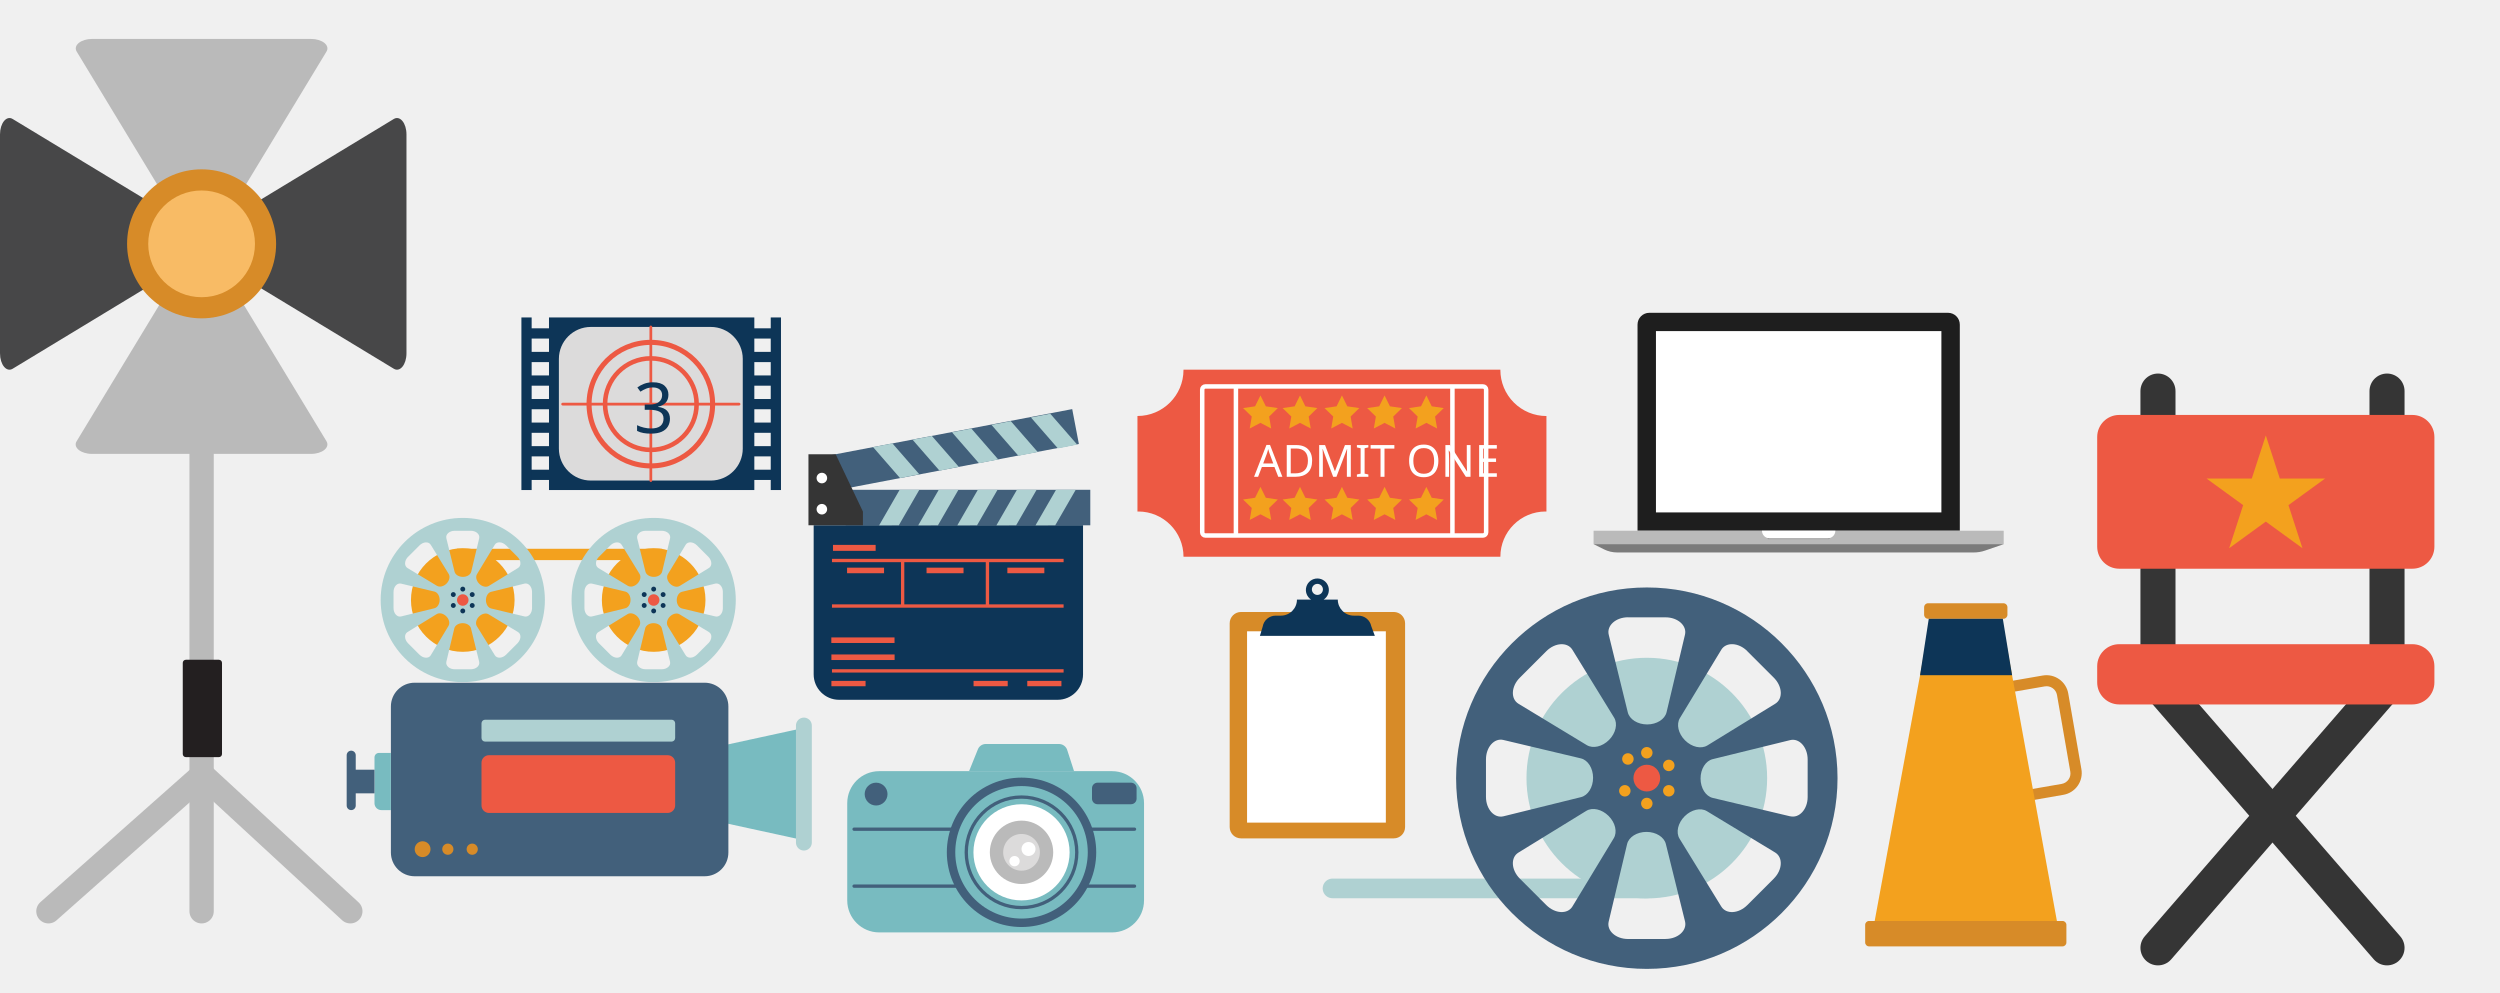
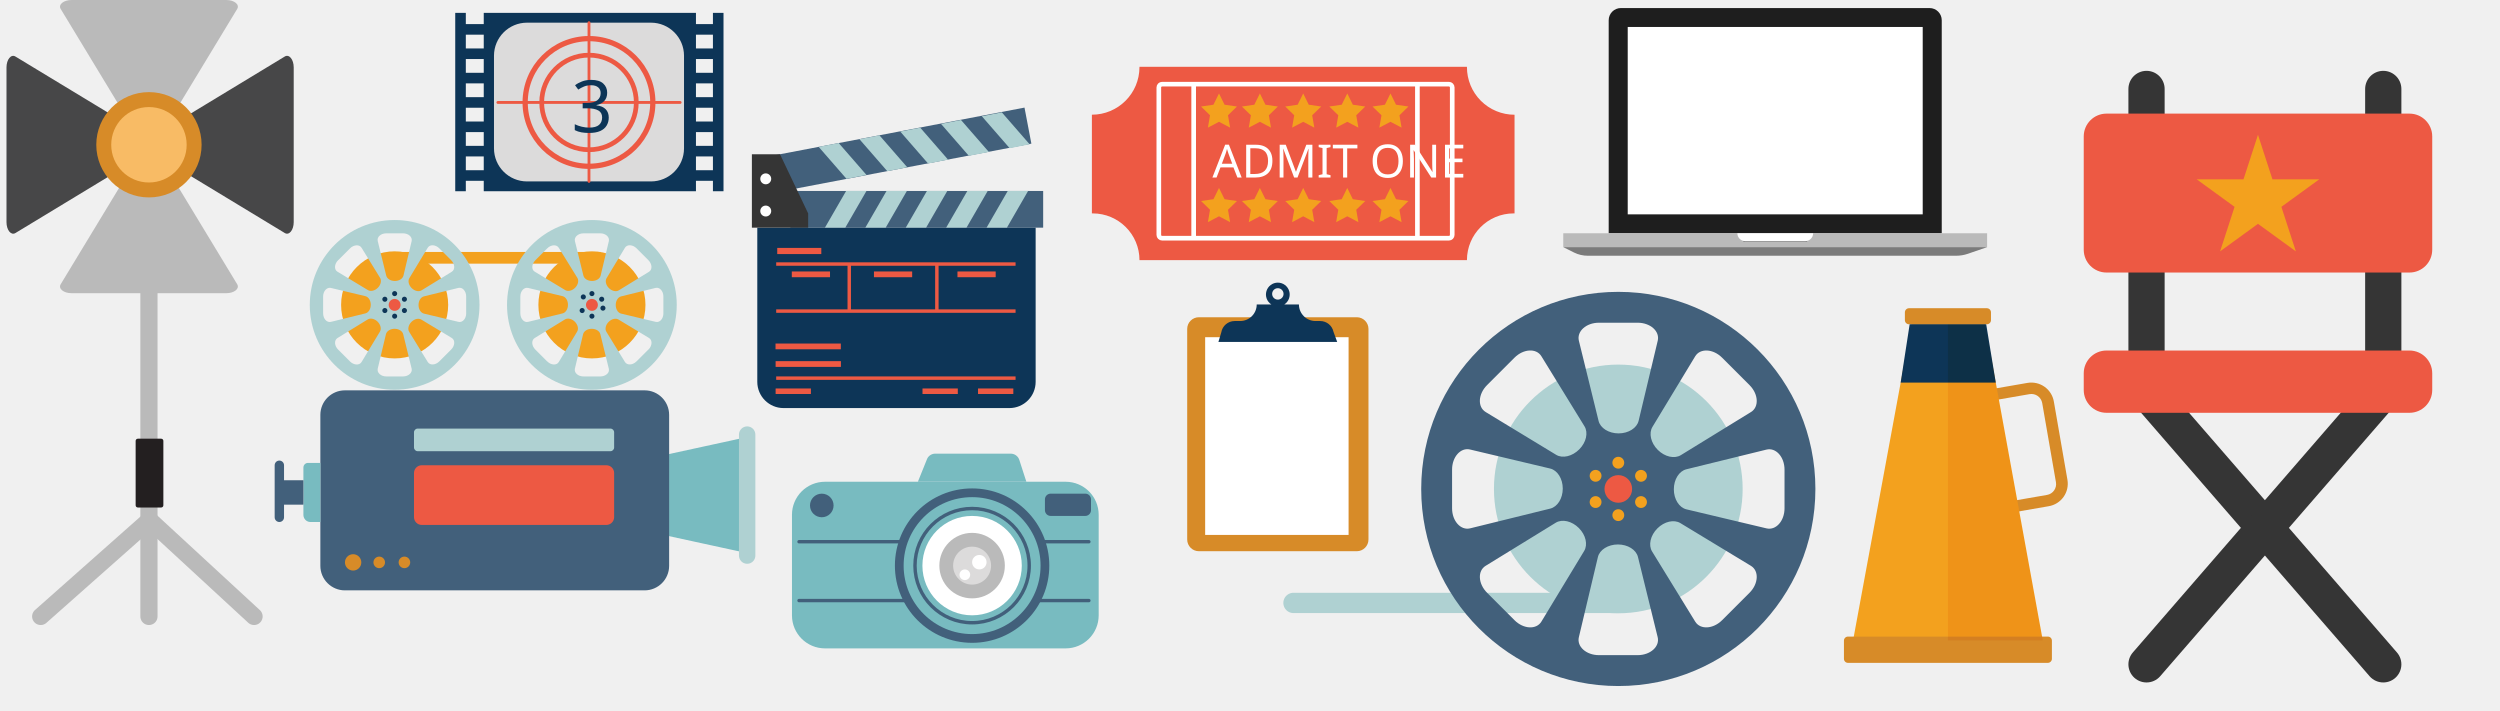
- <svg xmlns="http://www.w3.org/2000/svg" id="Layer_1" data-name="Layer 1" viewBox="0 0 1357.53 538.77">
+ <svg xmlns="http://www.w3.org/2000/svg" viewBox="0 0 1313.6 373.16">
  <defs>
-     <style>.cls-1{fill:#42607b;}.cls-2,.cls-23{fill:#0d3557;}.cls-3{fill:#353535;}.cls-11,.cls-12,.cls-15,.cls-16,.cls-19,.cls-20,.cls-21,.cls-22,.cls-24,.cls-27,.cls-31,.cls-32,.cls-33,.cls-34,.cls-37,.cls-4{fill:none;}.cls-20,.cls-21,.cls-22,.cls-4,.cls-5,.cls-6,.cls-7{stroke:#ed5943;}.cls-11,.cls-12,.cls-15,.cls-16,.cls-19,.cls-20,.cls-21,.cls-22,.cls-24,.cls-27,.cls-31,.cls-32,.cls-33,.cls-34,.cls-37,.cls-4,.cls-5,.cls-6,.cls-7{stroke-miterlimit:10;}.cls-4{stroke-width:1.81px;}.cls-30,.cls-5,.cls-6,.cls-7{fill:#231f20;}.cls-5{stroke-width:3.02px;}.cls-6{stroke-width:2.9px;}.cls-7{stroke-width:3.24px;}.cls-8{fill:#afd1d2;}.cls-25,.cls-9{fill:#fff;}.cls-10{fill:#78bbc0;}.cls-11,.cls-12,.cls-15,.cls-34{stroke:#42607b;}.cls-11{stroke-width:4.59px;}.cls-12,.cls-15{stroke-width:1.8px;}.cls-13{fill:#bababa;}.cls-14{fill:#dcdbdb;}.cls-15,.cls-16,.cls-22,.cls-27,.cls-31,.cls-33,.cls-34,.cls-37{stroke-linecap:round;}.cls-16,.cls-33{stroke:#afd1d2;}.cls-16{stroke-width:10.67px;}.cls-17{fill:#ed5943;}.cls-18{fill:#f3a11e;}.cls-19{stroke:#0d3557;stroke-width:5.56px;}.cls-20{stroke-width:2.76px;}.cls-21{stroke-width:2.49px;}.cls-22{stroke-width:1.49px;}.cls-23{font-size:38px;}.cls-23,.cls-25{font-family:Oswald-Regular, Oswald;}.cls-24{stroke:#fff;stroke-width:2.44px;}.cls-25{font-size:24.11px;}.cls-26{fill:#d78b28;}.cls-27{stroke:#bababa;stroke-width:13.2px;}.cls-28{fill:#474748;}.cls-29{fill:#f8bb65;}.cls-31{stroke:#353535;stroke-width:19.04px;}.cls-32{stroke:#f3a11e;stroke-width:6.15px;}.cls-33{stroke-width:8.61px;}.cls-34{stroke-width:4.92px;}.cls-35{fill:#1e1e1e;}.cls-36{fill:#7b7b7b;}.cls-37{stroke:#8c8c8c;stroke-width:0.85px;}</style>
+     <style>.cls-1{isolation:isolate;}.cls-2{fill:#42607b;}.cls-24,.cls-3{fill:#0d3557;}.cls-4{fill:#353535;}.cls-12,.cls-13,.cls-16,.cls-17,.cls-20,.cls-21,.cls-22,.cls-23,.cls-25,.cls-28,.cls-32,.cls-33,.cls-34,.cls-35,.cls-38,.cls-5{fill:none;}.cls-21,.cls-22,.cls-23,.cls-5,.cls-6,.cls-7,.cls-8{stroke:#ed5943;}.cls-12,.cls-13,.cls-16,.cls-17,.cls-20,.cls-21,.cls-22,.cls-23,.cls-25,.cls-28,.cls-32,.cls-33,.cls-34,.cls-35,.cls-38,.cls-5,.cls-6,.cls-7,.cls-8{stroke-miterlimit:10;}.cls-5{stroke-width:1.81px;}.cls-31,.cls-6,.cls-7,.cls-8{fill:#231f20;}.cls-6{stroke-width:3.02px;}.cls-7{stroke-width:2.9px;}.cls-8{stroke-width:3.24px;}.cls-9{fill:#afd1d2;}.cls-10,.cls-26{fill:#fff;}.cls-11{fill:#78bbc0;}.cls-12,.cls-13,.cls-16,.cls-35{stroke:#42607b;}.cls-12{stroke-width:4.59px;}.cls-13,.cls-16{stroke-width:1.8px;}.cls-14{fill:#bababa;}.cls-15{fill:#dcdbdb;}.cls-16,.cls-17,.cls-23,.cls-28,.cls-32,.cls-34,.cls-35,.cls-38{stroke-linecap:round;}.cls-17,.cls-34{stroke:#afd1d2;}.cls-17{stroke-width:10.67px;}.cls-18{fill:#ed5943;}.cls-19{fill:#f3a11e;}.cls-20{stroke:#0d3557;stroke-width:5.56px;}.cls-21{stroke-width:2.76px;}.cls-22{stroke-width:2.49px;}.cls-23{stroke-width:1.49px;}.cls-24{font-size:38px;}.cls-24,.cls-26{font-family:Oswald-Regular, Oswald;}.cls-25{stroke:#fff;stroke-width:2.44px;}.cls-26{font-size:24.11px;}.cls-27{fill:#d78b28;}.cls-28{stroke:#bababa;stroke-width:9.03px;}.cls-29{fill:#474748;}.cls-30{fill:#f8bb65;}.cls-32{stroke:#353535;stroke-width:19.04px;}.cls-33{stroke:#f3a11e;stroke-width:6.15px;}.cls-34{stroke-width:8.61px;}.cls-35{stroke-width:4.92px;}.cls-36{fill:#1e1e1e;}.cls-37{fill:#7b7b7b;}.cls-38{stroke:#8c8c8c;stroke-width:0.85px;}.cls-39{fill:#fbe9d0;mix-blend-mode:multiply;}</style>
  </defs>
-   <rect class="cls-1" x="459.22" y="265.96" width="132.82" height="19.28" />
-   <rect class="cls-1" x="452.4" y="234.4" width="132.82" height="19.28" transform="translate(-36.55 101.56) rotate(-10.8)" />
-   <path class="cls-2" d="M441.83,285.24H588.1a0,0,0,0,1,0,0v81A13.8,13.8,0,0,1,574.3,380H455.63a13.8,13.8,0,0,1-13.8-13.8v-81A0,0,0,0,1,441.83,285.24Z" />
-   <polygon class="cls-3" points="439 285.24 468.58 285.24 468.58 277.77 453.79 246.68 439 246.68 439 285.24" />
-   <line class="cls-4" x1="451.77" y1="304.36" x2="577.55" y2="304.36" />
-   <line class="cls-4" x1="451.77" y1="329.08" x2="577.55" y2="329.08" />
-   <line class="cls-4" x1="451.77" y1="364.3" x2="577.55" y2="364.3" />
-   <line class="cls-4" x1="490.15" y1="304.36" x2="490.15" y2="329.08" />
-   <line class="cls-4" x1="536.19" y1="304.36" x2="536.19" y2="329.08" />
-   <line class="cls-5" x1="459.97" y1="309.76" x2="480.05" y2="309.76" />
-   <line class="cls-5" x1="503.13" y1="309.76" x2="523.21" y2="309.76" />
-   <line class="cls-5" x1="547.01" y1="309.76" x2="567.09" y2="309.76" />
-   <line class="cls-5" x1="451.46" y1="356.89" x2="485.78" y2="356.89" />
-   <line class="cls-6" x1="451.46" y1="371.18" x2="470.01" y2="371.18" />
-   <line class="cls-6" x1="557.82" y1="371.18" x2="576.37" y2="371.18" />
-   <line class="cls-6" x1="528.65" y1="371.18" x2="547.2" y2="371.18" />
-   <line class="cls-5" x1="451.42" y1="347.64" x2="485.74" y2="347.64" />
-   <line class="cls-7" x1="452.32" y1="297.5" x2="475.48" y2="297.5" />
-   <polygon class="cls-8" points="488.07 285.24 477.38 285.25 488.52 265.96 499.21 265.96 488.07 285.24" />
-   <polygon class="cls-8" points="509.31 285.24 498.61 285.25 509.75 265.96 520.44 265.96 509.31 285.24" />
-   <polygon class="cls-8" points="530.54 285.24 519.84 285.25 530.98 265.96 541.67 265.96 530.54 285.24" />
-   <polygon class="cls-8" points="551.77 285.24 541.07 285.25 552.21 265.96 562.9 265.96 551.77 285.24" />
-   <polygon class="cls-8" points="573 285.24 562.3 285.25 573.44 265.96 584.13 265.96 573 285.24" />
-   <polygon class="cls-8" points="484.58 240.75 474.09 242.78 488.72 259.59 499.21 257.54 484.58 240.75" />
-   <polygon class="cls-8" points="506.02 236.72 495.52 238.76 510.15 255.56 520.64 253.51 506.02 236.72" />
-   <polygon class="cls-8" points="527.45 232.7 516.95 234.74 531.58 251.54 542.07 249.49 527.45 232.7" />
-   <polygon class="cls-8" points="548.88 228.67 538.38 230.71 553.01 247.51 563.5 245.46 548.88 228.67" />
-   <polygon class="cls-8" points="570.31 224.65 559.81 226.69 574.44 243.49 584.93 241.44 570.31 224.65" />
-   <circle class="cls-9" cx="446.28" cy="276.51" r="2.87" />
-   <circle class="cls-9" cx="446.28" cy="259.59" r="2.87" />
-   <rect class="cls-10" x="460.06" y="418.75" width="161.16" height="87.56" rx="17.36" ry="17.36" />
-   <circle class="cls-1" cx="475.73" cy="431.2" r="6.2" />
-   <circle class="cls-9" cx="554.7" cy="462.82" r="26.11" />
-   <circle class="cls-11" cx="554.7" cy="462.82" r="38.27" />
-   <circle class="cls-12" cx="554.7" cy="462.82" r="30.01" />
-   <circle class="cls-13" cx="554.7" cy="462.82" r="17.21" />
-   <circle class="cls-14" cx="554.7" cy="462.82" r="9.97" />
-   <circle class="cls-9" cx="558.5" cy="461.02" r="3.8" />
-   <circle class="cls-9" cx="550.9" cy="467.62" r="2.8" />
-   <rect class="cls-1" x="592.97" y="425" width="24.21" height="11.71" rx="3.02" ry="3.02" />
-   <path class="cls-10" d="M575.25,404H535.08a4.64,4.64,0,0,0-4.17,3.13l-4.69,11.62h57l-3.62-11.21A4.73,4.73,0,0,0,575.25,404Z" />
-   <line class="cls-15" x1="463.77" y1="450.26" x2="518.24" y2="450.26" />
-   <line class="cls-15" x1="592.37" y1="450.26" x2="616.06" y2="450.26" />
-   <line class="cls-15" x1="463.77" y1="481.18" x2="520.5" y2="481.18" />
-   <line class="cls-15" x1="589.07" y1="481.18" x2="616.06" y2="481.18" />
-   <line class="cls-16" x1="894.24" y1="482.42" x2="723.57" y2="482.42" />
-   <circle class="cls-8" cx="894.24" cy="422.52" r="65.34" />
-   <path class="cls-1" d="M894.24,319A103.56,103.56,0,1,0,997.8,422.52,103.56,103.56,0,0,0,894.24,319Zm54.55,34.6L963.21,368c4.71,4.71,5.08,11.48.77,14.13l-36.86,22.66c-3.35,2.06-8.46.9-12.13-2.77s-4.82-8.73-2.79-12.09l22.45-37.07C937.28,348.49,944.07,348.84,948.8,353.56Zm-64.74-18.38h20.38c6.66,0,11.71,4.52,10.53,9.45l-10,42.09c-.91,3.83-5.35,6.62-10.53,6.62s-9.59-2.77-10.52-6.58l-10.34-42.09C872.32,339.74,877.37,335.19,884.06,335.19ZM825.28,368l14.41-14.41c4.71-4.71,11.48-5.08,14.13-.77l22.66,36.86c2.06,3.35.9,8.46-2.77,12.13s-8.73,4.82-12.09,2.79l-37.07-22.45C820.21,379.49,820.56,372.7,825.28,368Zm-8.89,75.26c-4.94,1.21-9.49-3.84-9.49-10.52V412.34c0-6.66,4.52-11.71,9.45-10.53l42.09,10c3.83.91,6.62,5.35,6.62,10.53s-2.77,9.59-6.58,10.52Zm23.3,48.25-14.41-14.41c-4.71-4.71-5.08-11.48-.77-14.13l36.86-22.66c3.35-2.06,8.46-.9,12.13,2.77s4.82,8.73,2.79,12.09l-22.45,37.07C851.21,496.56,844.42,496.21,839.69,491.49Zm64.74,18.38H884.06c-6.66,0-11.71-4.52-10.53-9.45l10-42.09c.91-3.83,5.35-6.62,10.53-6.62h0c5.16,0,9.59,2.77,10.52,6.58L915,500.37C916.17,505.31,911.12,509.86,904.43,509.86Zm58.77-32.78L948.8,491.49c-4.71,4.71-11.48,5.08-14.13.77L912,455.39c-2.06-3.35-.9-8.46,2.77-12.13s8.73-4.82,12.09-2.79l37.07,22.45C968.28,465.56,967.93,472.35,963.21,477.08Zm8.93-33.83-42.09-10c-3.83-.91-6.62-5.35-6.62-10.53s2.77-9.59,6.58-10.52l42.09-10.34c4.94-1.21,9.49,3.84,9.49,10.52v20.38C981.58,439.38,977.06,444.42,972.13,443.25Z" />
-   <circle class="cls-17" cx="894.24" cy="422.52" r="7.26" />
-   <circle class="cls-18" cx="894.24" cy="408.75" r="3.11" />
-   <circle class="cls-18" cx="882.31" cy="415.64" r="3.11" transform="matrix(0.5, -0.87, 0.87, 0.5, 81.21, 971.92)" />
-   <circle class="cls-18" cx="882.31" cy="429.41" r="3.11" transform="translate(-96.5 498.69) rotate(-30)" />
-   <circle class="cls-18" cx="894.24" cy="436.3" r="3.11" />
-   <circle class="cls-18" cx="906.18" cy="429.41" r="3.11" transform="translate(81.21 999.48) rotate(-60)" />
-   <circle class="cls-18" cx="906.18" cy="415.64" r="3.11" transform="translate(-86.41 508.77) rotate(-30)" />
-   <line class="cls-19" x1="287.65" y1="181.06" x2="420.8" y2="181.06" />
-   <line class="cls-19" x1="287.65" y1="193.85" x2="420.8" y2="193.85" />
-   <line class="cls-19" x1="287.65" y1="206.65" x2="420.8" y2="206.65" />
-   <line class="cls-19" x1="287.65" y1="219.45" x2="420.8" y2="219.45" />
-   <line class="cls-19" x1="287.65" y1="232.24" x2="420.8" y2="232.24" />
-   <line class="cls-19" x1="287.65" y1="245.04" x2="420.8" y2="245.04" />
-   <line class="cls-19" x1="287.65" y1="257.84" x2="420.8" y2="257.84" />
-   <rect class="cls-2" x="298.11" y="172.38" width="111.5" height="93.72" />
-   <rect class="cls-14" x="303.48" y="177.53" width="99.85" height="83.42" rx="17.37" ry="17.37" />
-   <circle class="cls-20" cx="353.41" cy="219.45" r="33.54" />
-   <circle class="cls-21" cx="353.41" cy="219.45" r="24.85" />
-   <line class="cls-22" x1="353.41" y1="177.53" x2="353.41" y2="260.95" />
-   <line class="cls-22" x1="401.3" y1="219.45" x2="305.52" y2="219.45" />
-   <text class="cls-23" transform="translate(344.23 235.1)">3</text>
-   <line class="cls-19" x1="285.91" y1="172.38" x2="285.91" y2="266.1" />
-   <line class="cls-19" x1="421.3" y1="172.38" x2="421.3" y2="266.1" />
-   <path class="cls-17" d="M814.72,200.89v-.16H642.65v.16a25,25,0,0,1-25,25h0v51.86h.45a24.56,24.56,0,0,1,24.56,24.56H814.72a24.56,24.56,0,0,1,24.56-24.56h.45V225.91h0A25,25,0,0,1,814.72,200.89Z" />
-   <rect class="cls-24" x="652.82" y="209.84" width="154.17" height="80.95" rx="1.74" ry="1.74" />
-   <line class="cls-24" x1="788.68" y1="209.84" x2="788.68" y2="290.79" />
-   <line class="cls-24" x1="671.12" y1="209.84" x2="671.12" y2="290.79" />
-   <text class="cls-25" transform="translate(680.97 258.9)">ADMIT ONE</text>
-   <polygon class="cls-18" points="728.68 214.73 731.6 220.64 738.12 221.59 733.4 226.19 734.52 232.68 728.68 229.62 722.85 232.68 723.97 226.19 719.25 221.59 725.77 220.64 728.68 214.73" />
-   <polygon class="cls-18" points="705.92 214.73 708.83 220.64 715.36 221.59 710.63 226.19 711.75 232.68 705.92 229.62 700.08 232.68 701.2 226.19 696.48 221.59 703 220.64 705.92 214.73" />
-   <polygon class="cls-18" points="684.44 214.73 687.36 220.64 693.88 221.59 689.16 226.19 690.27 232.68 684.44 229.62 678.61 232.68 679.72 226.19 675 221.59 681.52 220.64 684.44 214.73" />
-   <polygon class="cls-18" points="774.53 214.73 777.45 220.64 783.97 221.59 779.25 226.19 780.37 232.68 774.53 229.62 768.7 232.68 769.81 226.19 765.09 221.59 771.62 220.64 774.53 214.73" />
-   <polygon class="cls-18" points="751.84 214.73 754.75 220.64 761.27 221.59 756.55 226.19 757.67 232.68 751.84 229.62 746 232.68 747.12 226.19 742.4 221.59 748.92 220.64 751.84 214.73" />
-   <polygon class="cls-18" points="728.68 264.38 731.6 270.29 738.12 271.24 733.4 275.84 734.52 282.33 728.68 279.27 722.85 282.33 723.97 275.84 719.25 271.24 725.77 270.29 728.68 264.38" />
-   <polygon class="cls-18" points="705.92 264.38 708.83 270.29 715.36 271.24 710.63 275.84 711.75 282.33 705.92 279.27 700.08 282.33 701.2 275.84 696.48 271.24 703 270.29 705.92 264.38" />
-   <polygon class="cls-18" points="684.44 264.38 687.36 270.29 693.88 271.24 689.16 275.84 690.27 282.33 684.44 279.27 678.61 282.33 679.72 275.84 675 271.24 681.52 270.29 684.44 264.38" />
-   <polygon class="cls-18" points="774.53 264.38 777.45 270.29 783.97 271.24 779.25 275.84 780.37 282.33 774.53 279.27 768.7 282.33 769.81 275.84 765.09 271.24 771.62 270.29 774.53 264.38" />
-   <polygon class="cls-18" points="751.84 264.38 754.75 270.29 761.27 271.24 756.55 275.84 757.67 282.33 751.84 279.27 746 282.33 747.12 275.84 742.4 271.24 748.92 270.29 751.84 264.38" />
-   <path class="cls-26" d="M1130.23,417.69l-7.13-41.07a12,12,0,0,0-13.92-9.8l-19.12,3.32,1,5.92,19.26-3.34a5.76,5.76,0,0,1,6.66,4.69l7.22,41.6a5.76,5.76,0,0,1-4.69,6.66L1100.29,429l1,5.92,19.12-3.32A12,12,0,0,0,1130.23,417.69Z" />
-   <polygon class="cls-18" points="1117.29 502.1 1017.6 502.1 1048.28 336 1087 336 1117.29 502.1" />
-   <rect class="cls-26" x="1012.81" y="500.1" width="109.27" height="13.8" rx="2.11" ry="2.11" />
-   <rect class="cls-26" x="1044.82" y="327.57" width="45.24" height="8.44" rx="2.18" ry="2.18" />
-   <polygon class="cls-2" points="1047.34 336 1087.56 336 1092.59 366.64 1042.62 366.64 1047.34 336" />
-   <polyline class="cls-27" points="26.29 494.83 109.9 420.74 190.23 494.83" />
-   <path class="cls-28" d="M82.27,110.29v44.25L6.86,200.24C3.51,202.27,0,198,0,191.84V73c0-6.13,3.51-10.43,6.86-8.4Z" />
-   <path class="cls-28" d="M138.45,154.54V110.29l75.41-45.7c3.35-2,6.86,2.26,6.86,8.4V191.84c0,6.13-3.51,10.43-6.86,8.4Z" />
-   <path class="cls-13" d="M131.59,103.43H87.34L41.64,28c-2-3.35,2.26-6.86,8.4-6.86H168.89c6.13,0,10.43,3.51,8.4,6.86Z" />
-   <path class="cls-13" d="M87.34,164.2h44.25l45.7,75.41c2,3.35-2.26,6.86-8.4,6.86H50c-6.13,0-10.43-3.51-8.4-6.86Z" />
-   <circle class="cls-26" cx="109.47" cy="132.41" r="40.46" />
-   <circle class="cls-29" cx="109.47" cy="132.41" r="28.98" />
-   <line class="cls-27" x1="109.47" y1="246.46" x2="109.47" y2="494.83" />
-   <rect class="cls-30" x="99.24" y="358.26" width="21.31" height="52.87" rx="1.68" ry="1.68" />
-   <line class="cls-31" x1="1171.8" y1="371.27" x2="1296.18" y2="514.69" />
-   <line class="cls-31" x1="1296.18" y1="371.27" x2="1171.8" y2="514.69" />
-   <line class="cls-31" x1="1171.8" y1="212.36" x2="1171.8" y2="356.51" />
-   <line class="cls-31" x1="1296.18" y1="212.36" x2="1296.18" y2="356.51" />
-   <rect class="cls-17" x="1138.8" y="225.32" width="183.11" height="83.5" rx="11.97" ry="11.97" />
-   <rect class="cls-17" x="1138.8" y="349.8" width="183.11" height="32.72" rx="11.97" ry="11.97" />
-   <polygon class="cls-18" points="1230.36 236.45 1237.96 259.84 1262.56 259.84 1242.66 274.3 1250.26 297.69 1230.36 283.23 1210.46 297.69 1218.06 274.3 1198.16 259.84 1222.76 259.84 1230.36 236.45" />
-   <line class="cls-32" x1="359.59" y1="301.07" x2="248.19" y2="301.07" />
-   <path class="cls-10" d="M432,455.28l-39-8.48V404.72l39-8.48a5.39,5.39,0,0,1,6.53,5.26V450A5.39,5.39,0,0,1,432,455.28Z" />
-   <rect class="cls-1" x="212.26" y="370.72" width="183.26" height="105.1" rx="12.9" ry="12.9" />
-   <circle class="cls-18" cx="251.29" cy="325.82" r="28.13" />
-   <path class="cls-8" d="M251.29,281.23a44.59,44.59,0,1,0,44.59,44.59A44.59,44.59,0,0,0,251.29,281.23Zm23.49,14.9,6.2,6.2c2,2,2.19,4.94.33,6.08l-15.87,9.76c-1.44.89-3.64.39-5.22-1.19s-2.08-3.76-1.2-5.21l9.67-16C269.81,293.94,272.74,294.09,274.77,296.13Zm-27.87-7.91h8.77c2.87,0,5,1.95,4.53,4.07l-4.32,18.12c-.39,1.65-2.3,2.85-4.53,2.85s-4.13-1.19-4.53-2.83l-4.45-18.12C241.85,290.18,244,288.22,246.9,288.22Zm-25.3,14.12,6.2-6.2c2-2,4.94-2.19,6.08-.33l9.76,15.87c.89,1.44.39,3.64-1.19,5.22s-3.76,2.08-5.21,1.2l-16-9.67C219.41,307.29,219.56,304.37,221.59,302.33Zm-3.83,32.4c-2.13.52-4.09-1.65-4.09-4.53v-8.77c0-2.87,1.95-5,4.07-4.53l18.12,4.32c1.65.39,2.85,2.3,2.85,4.53s-1.19,4.13-2.83,4.53Zm10,20.77-6.2-6.2c-2-2-2.19-4.94-.33-6.08l15.87-9.76c1.44-.89,3.64-.39,5.22,1.19s2.08,3.76,1.2,5.21l-9.67,16C232.76,357.7,229.83,357.55,227.8,355.51Zm27.87,7.91H246.9c-2.87,0-5-1.95-4.53-4.07l4.32-18.12c.39-1.65,2.3-2.85,4.53-2.85h0c2.22,0,4.13,1.19,4.53,2.83l4.45,18.12C260.72,361.46,258.55,363.42,255.67,363.42ZM281,349.31l-6.2,6.2c-2,2-4.94,2.19-6.08.33L258.93,340c-.89-1.44-.39-3.64,1.19-5.22s3.76-2.08,5.21-1.2l16,9.67C283.16,344.35,283,347.27,281,349.31Zm3.84-14.57-18.12-4.32c-1.65-.39-2.85-2.3-2.85-4.53s1.19-4.13,2.83-4.53l18.12-4.45c2.13-.52,4.09,1.65,4.09,4.53v8.77C288.89,333.07,286.94,335.25,284.82,334.74Z" />
-   <circle class="cls-17" cx="251.29" cy="325.82" r="3.13" />
-   <circle class="cls-2" cx="251.29" cy="319.89" r="1.34" />
-   <circle class="cls-2" cx="246.15" cy="322.85" r="1.34" transform="translate(-156.52 374.6) rotate(-60)" />
-   <circle class="cls-2" cx="246.15" cy="328.78" r="1.34" transform="translate(-131.41 167.12) rotate(-30)" />
-   <circle class="cls-2" cx="251.29" cy="331.75" r="1.34" />
-   <circle class="cls-2" cx="256.42" cy="328.78" r="1.34" transform="translate(-156.52 386.46) rotate(-60)" />
-   <circle class="cls-2" cx="256.42" cy="322.85" r="1.34" transform="translate(-127.07 171.47) rotate(-30)" />
-   <circle class="cls-18" cx="354.95" cy="325.82" r="28.13" />
-   <path class="cls-8" d="M354.95,281.23a44.59,44.59,0,1,0,44.59,44.59A44.59,44.59,0,0,0,354.95,281.23Zm23.49,14.9,6.2,6.2c2,2,2.19,4.94.33,6.08l-15.87,9.76c-1.44.89-3.64.39-5.22-1.19s-2.08-3.76-1.2-5.21l9.67-16C373.48,293.94,376.4,294.09,378.43,296.13Zm-27.87-7.91h8.77c2.87,0,5,1.95,4.53,4.07l-4.32,18.12c-.39,1.65-2.3,2.85-4.53,2.85s-4.13-1.19-4.53-2.83L346,292.3C345.51,290.18,347.68,288.22,350.56,288.22Zm-25.3,14.12,6.2-6.2c2-2,4.94-2.19,6.08-.33l9.76,15.87c.89,1.44.39,3.64-1.19,5.22s-3.76,2.08-5.21,1.2l-16-9.67C323.07,307.29,323.22,304.37,325.25,302.33Zm-3.83,32.4c-2.13.52-4.09-1.65-4.09-4.53v-8.77c0-2.87,1.95-5,4.07-4.53l18.12,4.32c1.65.39,2.85,2.3,2.85,4.53s-1.19,4.13-2.83,4.53Zm10,20.77-6.2-6.2c-2-2-2.19-4.94-.33-6.08l15.87-9.76c1.44-.89,3.64-.39,5.22,1.19s2.08,3.76,1.2,5.21l-9.67,16C336.42,357.7,333.49,357.55,331.46,355.51Zm27.87,7.91h-8.77c-2.87,0-5-1.95-4.53-4.07l4.32-18.12c.39-1.65,2.3-2.85,4.53-2.85h0c2.22,0,4.13,1.19,4.53,2.83l4.45,18.12C364.39,361.46,362.21,363.42,359.33,363.42Zm25.3-14.12-6.2,6.2c-2,2-4.94,2.19-6.08.33L362.59,340c-.89-1.44-.39-3.64,1.19-5.22s3.76-2.08,5.21-1.2l16,9.67C386.82,344.35,386.67,347.27,384.64,349.31Zm3.84-14.57-18.12-4.32c-1.65-.39-2.85-2.3-2.85-4.53s1.19-4.13,2.83-4.53l18.12-4.45c2.13-.52,4.09,1.65,4.09,4.53v8.77C392.55,333.07,390.6,335.25,388.48,334.74Z" />
-   <circle class="cls-17" cx="354.95" cy="325.82" r="3.13" />
-   <circle class="cls-2" cx="354.95" cy="319.89" r="1.34" />
-   <circle class="cls-2" cx="349.81" cy="322.85" r="1.34" transform="translate(-104.69 464.37) rotate(-60)" />
-   <circle class="cls-2" cx="349.81" cy="328.78" r="1.34" transform="translate(-117.53 218.95) rotate(-30)" />
-   <circle class="cls-2" cx="354.95" cy="331.75" r="1.34" />
-   <circle class="cls-2" cx="360.08" cy="328.78" r="1.34" transform="translate(-104.69 476.23) rotate(-60)" />
-   <circle class="cls-2" cx="360.08" cy="322.85" r="1.34" transform="translate(-113.18 223.3) rotate(-30)" />
-   <rect class="cls-17" x="261.46" y="410.08" width="105.16" height="31.36" rx="4.08" ry="4.08" />
-   <line class="cls-33" x1="436.52" y1="393.97" x2="436.52" y2="457.54" />
-   <rect class="cls-8" x="261.46" y="390.81" width="105.16" height="11.89" rx="1.96" ry="1.96" />
-   <circle class="cls-26" cx="229.48" cy="461.12" r="4.3" />
-   <circle class="cls-26" cx="243.18" cy="461.12" r="3.04" />
-   <circle class="cls-26" cx="256.42" cy="461.12" r="3.04" />
-   <path class="cls-10" d="M205.76,408.85h6.5a0,0,0,0,1,0,0V439.9a0,0,0,0,1,0,0h-5.18a3.73,3.73,0,0,1-3.73-3.73v-24.9A2.42,2.42,0,0,1,205.76,408.85Z" />
-   <rect class="cls-1" x="190.71" y="417.96" width="12.64" height="12.83" />
-   <line class="cls-34" x1="190.71" y1="410.08" x2="190.71" y2="437.44" />
-   <path class="cls-35" d="M895.6,169.85h162.19a6.41,6.41,0,0,1,6.41,6.41V288.19a0,0,0,0,1,0,0h-175a0,0,0,0,1,0,0V176.26A6.41,6.41,0,0,1,895.6,169.85Z" />
-   <rect class="cls-9" x="899.2" y="179.79" width="155" height="98.46" />
-   <rect class="cls-13" x="865.33" y="288.19" width="222.71" height="7.28" />
-   <path class="cls-36" d="M1071.75,300H878.22a16.11,16.11,0,0,1-7.2-1.68l-5.67-2.84h222.71l-10.17,3.5A18.86,18.86,0,0,1,1071.75,300Z" />
-   <line class="cls-37" x1="960.26" y1="292.33" x2="993.1" y2="292.33" />
-   <path class="cls-9" d="M956.77,288.19h39.85a0,0,0,0,1,0,0v0a4.12,4.12,0,0,1-4.12,4.12H960.89a4.12,4.12,0,0,1-4.12-4.12v0A0,0,0,0,1,956.77,288.19Z" />
-   <rect class="cls-26" x="667.73" y="332.31" width="95.25" height="122.94" rx="6.15" ry="6.15" />
-   <rect class="cls-9" x="677.17" y="342.8" width="75.36" height="103.89" />
-   <path class="cls-2" d="M744.61,340a7.15,7.15,0,0,0-7-5.7h-2.46a8.71,8.71,0,0,1-8.71-8.71h-7.68a6.24,6.24,0,1,0-6.82,0h-7.68a8.71,8.71,0,0,1-8.71,8.71H692.7a7.15,7.15,0,0,0-7.06,6l-1.5,5h62.42Zm-29.25-16.95a3,3,0,1,1,3-3A3,3,0,0,1,715.35,323.05Z" />
+   <g class="cls-1">
+     <g id="Layer_1" data-name="Layer 1">
+       <rect class="cls-2" x="415.3" y="100.34" width="132.82" height="19.28" />
+       <rect class="cls-2" x="408.47" y="68.78" width="132.82" height="19.28" transform="translate(-6.28 90.4) rotate(-10.8)" />
+       <path class="cls-3" d="M397.9,119.62H544.17a0,0,0,0,1,0,0v81a13.8,13.8,0,0,1-13.8,13.8H411.71a13.8,13.8,0,0,1-13.8-13.8v-81A0,0,0,0,1,397.9,119.62Z" />
+       <polygon class="cls-4" points="395.07 119.62 424.65 119.62 424.65 112.15 409.86 81.06 395.07 81.06 395.07 119.62" />
+       <line class="cls-5" x1="407.84" y1="138.74" x2="533.62" y2="138.74" />
+       <line class="cls-5" x1="407.84" y1="163.46" x2="533.62" y2="163.46" />
+       <line class="cls-5" x1="407.84" y1="198.69" x2="533.62" y2="198.69" />
+       <line class="cls-5" x1="446.23" y1="138.74" x2="446.23" y2="163.46" />
+       <line class="cls-5" x1="492.27" y1="138.74" x2="492.27" y2="163.46" />
+       <line class="cls-6" x1="416.04" y1="144.15" x2="436.12" y2="144.15" />
+       <line class="cls-6" x1="459.21" y1="144.15" x2="479.29" y2="144.15" />
+       <line class="cls-6" x1="503.09" y1="144.15" x2="523.17" y2="144.15" />
+       <line class="cls-6" x1="407.54" y1="191.27" x2="441.86" y2="191.27" />
+       <line class="cls-7" x1="407.54" y1="205.57" x2="426.08" y2="205.57" />
+       <line class="cls-7" x1="513.89" y1="205.57" x2="532.44" y2="205.57" />
+       <line class="cls-7" x1="484.72" y1="205.57" x2="503.27" y2="205.57" />
+       <line class="cls-6" x1="407.49" y1="182.02" x2="441.81" y2="182.02" />
+       <line class="cls-8" x1="408.39" y1="131.88" x2="431.55" y2="131.88" />
+       <polygon class="cls-9" points="444.15 119.62 433.45 119.63 444.59 100.34 455.28 100.34 444.15 119.62" />
+       <polygon class="cls-9" points="465.38 119.62 454.68 119.63 465.82 100.34 476.51 100.34 465.38 119.62" />
+       <polygon class="cls-9" points="486.61 119.62 475.91 119.63 487.05 100.34 497.74 100.34 486.61 119.62" />
+       <polygon class="cls-9" points="507.84 119.62 497.14 119.63 508.28 100.34 518.97 100.34 507.84 119.62" />
+       <polygon class="cls-9" points="529.07 119.62 518.38 119.63 529.51 100.34 540.2 100.34 529.07 119.62" />
+       <polygon class="cls-9" points="440.66 75.13 430.16 77.17 444.79 93.97 455.28 91.92 440.66 75.13" />
+       <polygon class="cls-9" points="462.09 71.1 451.59 73.14 466.22 89.94 476.71 87.89 462.09 71.1" />
+       <polygon class="cls-9" points="483.52 67.08 473.02 69.12 487.65 85.92 498.14 83.87 483.52 67.08" />
+       <polygon class="cls-9" points="504.95 63.05 494.45 65.09 509.08 81.89 519.58 79.84 504.95 63.05" />
+       <polygon class="cls-9" points="526.39 59.03 515.89 61.07 530.52 77.87 541.01 75.82 526.39 59.03" />
+       <circle class="cls-10" cx="402.35" cy="110.89" r="2.87" />
+       <circle class="cls-10" cx="402.35" cy="93.97" r="2.87" />
+       <rect class="cls-11" x="416.13" y="253.13" width="161.16" height="87.56" rx="17.36" ry="17.36" />
+       <circle class="cls-2" cx="431.8" cy="265.59" r="6.2" />
+       <circle class="cls-10" cx="510.78" cy="297.2" r="26.11" />
+       <circle class="cls-12" cx="510.78" cy="297.2" r="38.27" />
+       <circle class="cls-13" cx="510.78" cy="297.2" r="30.01" />
+       <circle class="cls-14" cx="510.78" cy="297.2" r="17.21" />
+       <circle class="cls-15" cx="510.78" cy="297.2" r="9.97" />
+       <circle class="cls-10" cx="514.58" cy="295.4" r="3.8" />
+       <circle class="cls-10" cx="506.97" cy="302" r="2.8" />
+       <rect class="cls-2" x="549.05" y="259.38" width="24.21" height="11.71" rx="3.02" ry="3.02" />
+       <path class="cls-11" d="M531.32,238.38H491.15a4.64,4.64,0,0,0-4.17,3.13l-4.69,11.62h57l-3.62-11.21A4.73,4.73,0,0,0,531.32,238.38Z" />
+       <line class="cls-16" x1="419.85" y1="284.64" x2="474.31" y2="284.64" />
+       <line class="cls-16" x1="548.45" y1="284.64" x2="572.13" y2="284.64" />
+       <line class="cls-16" x1="419.85" y1="315.56" x2="476.57" y2="315.56" />
+       <line class="cls-16" x1="545.15" y1="315.56" x2="572.13" y2="315.56" />
+       <line class="cls-17" x1="850.32" y1="316.8" x2="679.65" y2="316.8" />
+       <circle class="cls-9" cx="850.32" cy="256.91" r="65.34" />
+       <path class="cls-2" d="M850.32,153.35A103.56,103.56,0,1,0,953.88,256.91,103.56,103.56,0,0,0,850.32,153.35Zm54.55,34.6,14.41,14.41c4.71,4.71,5.08,11.48.77,14.13l-36.86,22.66c-3.35,2.06-8.46.9-12.13-2.77s-4.82-8.73-2.79-12.09l22.45-37.07C893.35,182.87,900.14,183.22,904.87,187.95Zm-64.74-18.38h20.38c6.66,0,11.71,4.52,10.53,9.45L861,221.1c-.91,3.83-5.35,6.62-10.53,6.62s-9.59-2.77-10.52-6.58l-10.34-42.09C828.4,174.12,833.44,169.57,840.13,169.57Zm-58.77,32.78,14.41-14.41c4.71-4.71,11.48-5.08,14.13-.77L832.56,224c2.06,3.35.9,8.46-2.77,12.13S821.06,241,817.7,239L780.63,216.5C776.28,213.87,776.63,207.08,781.36,202.35Zm-8.89,75.26c-4.94,1.21-9.49-3.84-9.49-10.52V246.72c0-6.66,4.52-11.71,9.45-10.53l42.09,10c3.83.91,6.62,5.35,6.62,10.53s-2.77,9.59-6.58,10.52Zm23.3,48.25-14.41-14.41c-4.71-4.71-5.08-11.48-.77-14.13l36.86-22.66c3.35-2.06,8.46-.9,12.13,2.77s4.82,8.73,2.79,12.09L809.92,326.6C807.28,330.95,800.49,330.6,795.77,325.87Zm64.74,18.38H840.13c-6.66,0-11.71-4.52-10.53-9.45l10-42.09c.91-3.83,5.35-6.62,10.53-6.62h0c5.16,0,9.59,2.77,10.52,6.58L871,334.75C872.24,339.69,867.19,344.24,860.51,344.24Zm58.77-32.78-14.41,14.41c-4.71,4.71-11.48,5.08-14.13.77l-22.66-36.86c-2.06-3.35-.9-8.46,2.77-12.13s8.73-4.82,12.09-2.79L920,297.31C924.36,299.94,924,306.73,919.28,311.46Zm8.93-33.83-42.09-10c-3.83-.91-6.62-5.35-6.62-10.53s2.77-9.59,6.58-10.52l42.09-10.34c4.94-1.21,9.49,3.84,9.49,10.52V267.1C937.66,273.76,933.13,278.8,928.21,277.63Z" />
+       <circle class="cls-18" cx="850.32" cy="256.91" r="7.26" />
+       <circle class="cls-19" cx="850.32" cy="243.13" r="3.11" />
+       <circle class="cls-19" cx="838.39" cy="250.02" r="3.11" transform="translate(202.67 851.07) rotate(-60)" />
+       <circle class="cls-19" cx="838.39" cy="263.8" r="3.11" transform="translate(-19.58 454.54) rotate(-30)" />
+       <circle class="cls-19" cx="850.32" cy="270.68" r="3.11" />
+       <circle class="cls-19" cx="862.25" cy="263.8" r="3.11" transform="translate(202.67 878.63) rotate(-60)" />
+       <circle class="cls-19" cx="862.25" cy="250.02" r="3.11" transform="translate(-9.49 464.62) rotate(-30)" />
+       <line class="cls-20" x1="243.73" y1="15.44" x2="376.88" y2="15.44" />
+       <line class="cls-20" x1="243.73" y1="28.24" x2="376.88" y2="28.24" />
+       <line class="cls-20" x1="243.73" y1="41.03" x2="376.88" y2="41.03" />
+       <line class="cls-20" x1="243.73" y1="53.83" x2="376.88" y2="53.83" />
+       <line class="cls-20" x1="243.73" y1="66.63" x2="376.88" y2="66.63" />
+       <line class="cls-20" x1="243.73" y1="79.42" x2="376.88" y2="79.42" />
+       <line class="cls-20" x1="243.73" y1="92.22" x2="376.88" y2="92.22" />
+       <rect class="cls-3" x="254.18" y="6.76" width="111.5" height="93.72" />
+       <rect class="cls-15" x="259.56" y="11.91" width="99.85" height="83.42" rx="17.37" ry="17.37" />
+       <circle class="cls-21" cx="309.48" cy="53.83" r="33.54" />
+       <circle class="cls-22" cx="309.48" cy="53.83" r="24.85" />
+       <line class="cls-23" x1="309.48" y1="11.91" x2="309.48" y2="95.33" />
+       <line class="cls-23" x1="357.38" y1="53.83" x2="261.59" y2="53.83" />
+       <text class="cls-24" transform="translate(300.3 69.49)">3</text>
+       <line class="cls-20" x1="241.98" y1="6.76" x2="241.98" y2="100.48" />
+       <line class="cls-20" x1="377.38" y1="6.76" x2="377.38" y2="100.48" />
+       <path class="cls-18" d="M770.79,35.27v-.16H598.72v.16a25,25,0,0,1-25,25h0v51.86h.45a24.56,24.56,0,0,1,24.56,24.56H770.79a24.56,24.56,0,0,1,24.56-24.56h.45V60.29h0A25,25,0,0,1,770.79,35.27Z" />
+       <rect class="cls-25" x="608.89" y="44.22" width="154.17" height="80.95" rx="1.74" ry="1.74" />
+       <line class="cls-25" x1="744.76" y1="44.22" x2="744.76" y2="125.17" />
+       <line class="cls-25" x1="627.2" y1="44.22" x2="627.2" y2="125.17" />
+       <text class="cls-26" transform="translate(637.04 93.28)">ADMIT ONE</text>
+       <polygon class="cls-19" points="684.76 49.11 687.67 55.02 694.2 55.97 689.48 60.57 690.59 67.06 684.76 64 678.92 67.06 680.04 60.57 675.32 55.97 681.84 55.02 684.76 49.11" />
+       <polygon class="cls-19" points="661.99 49.11 664.91 55.02 671.43 55.97 666.71 60.57 667.82 67.06 661.99 64 656.16 67.06 657.27 60.57 652.55 55.97 659.07 55.02 661.99 49.11" />
+       <polygon class="cls-19" points="640.51 49.11 643.43 55.02 649.95 55.97 645.23 60.57 646.35 67.06 640.51 64 634.68 67.06 635.79 60.57 631.08 55.97 637.6 55.02 640.51 49.11" />
+       <polygon class="cls-19" points="730.61 49.11 733.52 55.02 740.04 55.97 735.33 60.57 736.44 67.06 730.61 64 724.77 67.06 725.89 60.57 721.17 55.97 727.69 55.02 730.61 49.11" />
+       <polygon class="cls-19" points="707.91 49.11 710.83 55.02 717.35 55.97 712.63 60.57 713.74 67.06 707.91 64 702.08 67.06 703.19 60.57 698.47 55.97 704.99 55.02 707.91 49.11" />
+       <polygon class="cls-19" points="684.76 98.76 687.67 104.67 694.2 105.62 689.48 110.22 690.59 116.72 684.76 113.65 678.92 116.72 680.04 110.22 675.32 105.62 681.84 104.67 684.76 98.76" />
+       <polygon class="cls-19" points="661.99 98.76 664.91 104.67 671.43 105.62 666.71 110.22 667.82 116.72 661.99 113.65 656.16 116.72 657.27 110.22 652.55 105.62 659.07 104.67 661.99 98.76" />
+       <polygon class="cls-19" points="640.51 98.76 643.43 104.67 649.95 105.62 645.23 110.22 646.35 116.72 640.51 113.65 634.68 116.72 635.79 110.22 631.08 105.62 637.6 104.67 640.51 98.76" />
+       <polygon class="cls-19" points="730.61 98.76 733.52 104.67 740.04 105.62 735.33 110.22 736.44 116.72 730.61 113.65 724.77 116.72 725.89 110.22 721.17 105.62 727.69 104.67 730.61 98.76" />
+       <polygon class="cls-19" points="707.91 98.76 710.83 104.67 717.35 105.62 712.63 110.22 713.74 116.72 707.91 113.65 702.08 116.72 703.19 110.22 698.47 105.62 704.99 104.67 707.91 98.76" />
+       <path class="cls-27" d="M1086.31,252.07,1079.18,211a12,12,0,0,0-13.92-9.8l-19.12,3.32,1,5.92,19.26-3.34a5.76,5.76,0,0,1,6.66,4.69l7.22,41.6a5.76,5.76,0,0,1-4.69,6.66l-19.26,3.34,1,5.92,19.12-3.32A12,12,0,0,0,1086.31,252.07Z" />
+       <polygon class="cls-19" points="1073.36 336.49 973.68 336.49 1004.35 170.39 1043.07 170.39 1073.36 336.49" />
+       <rect class="cls-27" x="968.88" y="334.49" width="109.27" height="13.8" rx="2.11" ry="2.11" />
+       <rect class="cls-27" x="1000.9" y="161.95" width="45.24" height="8.44" rx="2.18" ry="2.18" />
+       <polygon class="cls-3" points="1003.41 170.39 1043.63 170.39 1048.66 201.02 998.69 201.02 1003.41 170.39" />
+       <polyline class="cls-28" points="21.38 323.9 78.56 273.23 133.49 323.9" />
+       <path class="cls-29" d="M59.66,60.94V91.2L8.1,122.45c-2.29,1.39-4.69-1.55-4.69-5.74V35.44c0-4.2,2.4-7.13,4.69-5.74Z" />
+       <path class="cls-29" d="M98.08,91.2V60.94l51.56-31.25c2.29-1.39,4.69,1.55,4.69,5.74v81.27c0,4.2-2.4,7.13-4.69,5.74Z" />
+       <path class="cls-14" d="M93.39,56.25H63.13L31.88,4.69C30.49,2.4,33.43,0,37.62,0H118.9c4.2,0,7.13,2.4,5.74,4.69Z" />
+       <path class="cls-14" d="M63.13,97.81H93.39l31.25,51.56c1.39,2.29-1.55,4.69-5.74,4.69H37.62c-4.2,0-7.13-2.4-5.74-4.69Z" />
+       <circle class="cls-27" cx="78.26" cy="76.07" r="27.67" />
+       <circle class="cls-30" cx="78.26" cy="76.07" r="19.82" />
+       <line class="cls-28" x1="78.26" y1="154.06" x2="78.26" y2="323.9" />
+       <rect class="cls-31" x="71.27" y="230.51" width="14.57" height="36.15" rx="1.15" ry="1.15" />
+       <line class="cls-32" x1="1127.87" y1="205.65" x2="1252.26" y2="349.07" />
+       <line class="cls-32" x1="1252.26" y1="205.65" x2="1127.87" y2="349.07" />
+       <line class="cls-32" x1="1127.87" y1="46.74" x2="1127.87" y2="190.89" />
+       <line class="cls-32" x1="1252.26" y1="46.74" x2="1252.26" y2="190.89" />
+       <rect class="cls-18" x="1094.88" y="59.7" width="183.11" height="83.5" rx="11.97" ry="11.97" />
+       <rect class="cls-18" x="1094.88" y="184.18" width="183.11" height="32.72" rx="11.97" ry="11.97" />
+       <polygon class="cls-19" points="1186.43 70.83 1194.03 94.22 1218.63 94.22 1198.73 108.68 1206.33 132.07 1186.43 117.61 1166.53 132.07 1174.13 108.68 1154.23 94.22 1178.83 94.22 1186.43 70.83" />
+       <line class="cls-33" x1="315.66" y1="135.46" x2="204.26" y2="135.46" />
+       <path class="cls-11" d="M388.11,289.66l-39-8.48V239.1l39-8.48a5.39,5.39,0,0,1,6.53,5.26V284.4A5.39,5.39,0,0,1,388.11,289.66Z" />
+       <rect class="cls-2" x="168.33" y="205.1" width="183.26" height="105.1" rx="12.9" ry="12.9" />
+       <circle class="cls-19" cx="207.36" cy="160.2" r="28.13" />
+       <path class="cls-9" d="M207.36,115.61a44.59,44.59,0,1,0,44.59,44.59A44.59,44.59,0,0,0,207.36,115.61Zm23.49,14.9,6.2,6.2c2,2,2.19,4.94.33,6.08l-15.87,9.76c-1.44.89-3.64.39-5.22-1.19s-2.08-3.76-1.2-5.21l9.67-16C225.89,128.32,228.81,128.47,230.85,130.51ZM203,122.6h8.77c2.87,0,5,1.95,4.53,4.07L212,144.79c-.39,1.65-2.3,2.85-4.53,2.85s-4.13-1.19-4.53-2.83l-4.45-18.12C197.92,124.56,200.09,122.6,203,122.6Zm-25.3,14.12,6.2-6.2c2-2,4.94-2.19,6.08-.33L199.71,146c.89,1.44.39,3.64-1.19,5.22s-3.76,2.08-5.21,1.2l-16-9.67C175.48,141.67,175.63,138.75,177.67,136.71Zm-3.83,32.4c-2.13.52-4.09-1.65-4.09-4.53v-8.77c0-2.87,1.95-5,4.07-4.53l18.12,4.32c1.65.39,2.85,2.3,2.85,4.53s-1.19,4.13-2.83,4.53Zm10,20.77-6.2-6.2c-2-2-2.19-4.94-.33-6.08l15.87-9.76c1.44-.89,3.64-.39,5.22,1.19s2.08,3.76,1.2,5.21l-9.67,16C188.83,192.08,185.91,191.93,183.87,189.89Zm27.87,7.91H203c-2.87,0-5-1.95-4.53-4.07l4.32-18.12c.39-1.65,2.3-2.85,4.53-2.85h0c2.22,0,4.13,1.19,4.53,2.83l4.45,18.12C216.8,195.84,214.62,197.8,211.75,197.8Zm25.3-14.12-6.2,6.2c-2,2-4.94,2.19-6.08.33L215,174.35c-.89-1.44-.39-3.64,1.19-5.22s3.76-2.08,5.21-1.2l16,9.67C239.24,178.73,239.09,181.65,237.05,183.69Zm3.84-14.57-18.12-4.32c-1.65-.39-2.85-2.3-2.85-4.53s1.19-4.13,2.83-4.53l18.12-4.45c2.13-.52,4.09,1.65,4.09,4.53v8.77C245,167.46,243,169.63,240.89,169.12Z" />
+       <circle class="cls-18" cx="207.36" cy="160.2" r="3.13" />
+       <circle class="cls-3" cx="207.36" cy="154.27" r="1.34" />
+       <circle class="cls-3" cx="202.22" cy="157.23" r="1.34" transform="translate(-35.06 253.75) rotate(-60)" />
+       <circle class="cls-3" cx="202.22" cy="163.17" r="1.34" transform="translate(-54.49 122.97) rotate(-30)" />
+       <circle class="cls-3" cx="207.36" cy="166.13" r="1.34" />
+       <circle class="cls-3" cx="212.5" cy="163.17" r="1.34" transform="translate(-35.06 265.61) rotate(-60)" />
+       <circle class="cls-3" cx="212.5" cy="157.23" r="1.34" transform="translate(-50.15 127.31) rotate(-30)" />
+       <circle class="cls-19" cx="311.02" cy="160.2" r="28.13" />
+       <path class="cls-9" d="M311,115.61a44.59,44.59,0,1,0,44.59,44.59A44.59,44.59,0,0,0,311,115.61Zm23.49,14.9,6.2,6.2c2,2,2.19,4.94.33,6.08l-15.87,9.76c-1.44.89-3.64.39-5.22-1.19s-2.08-3.76-1.2-5.21l9.67-16C329.55,128.32,332.47,128.47,334.51,130.51Zm-27.87-7.91h8.77c2.87,0,5,1.95,4.53,4.07l-4.32,18.12c-.39,1.65-2.3,2.85-4.53,2.85s-4.13-1.19-4.53-2.83l-4.45-18.12C301.58,124.56,303.75,122.6,306.63,122.6Zm-25.3,14.12,6.2-6.2c2-2,4.94-2.19,6.08-.33L303.37,146c.89,1.44.39,3.64-1.19,5.22s-3.76,2.08-5.21,1.2l-16-9.67C279.14,141.67,279.29,138.75,281.33,136.71Zm-3.83,32.4c-2.13.52-4.09-1.65-4.09-4.53v-8.77c0-2.87,1.95-5,4.07-4.53l18.12,4.32c1.65.39,2.85,2.3,2.85,4.53s-1.19,4.13-2.83,4.53Zm10,20.77-6.2-6.2c-2-2-2.19-4.94-.33-6.08l15.87-9.76c1.44-.89,3.64-.39,5.22,1.19s2.08,3.76,1.2,5.21l-9.67,16C292.49,192.08,289.57,191.93,287.53,189.89Zm27.87,7.91h-8.77c-2.87,0-5-1.95-4.53-4.07l4.32-18.12c.39-1.65,2.3-2.85,4.53-2.85h0c2.22,0,4.13,1.19,4.53,2.83l4.45,18.12C320.46,195.84,318.29,197.8,315.41,197.8Zm25.3-14.12-6.2,6.2c-2,2-4.94,2.19-6.08.33l-9.76-15.87c-.89-1.44-.39-3.64,1.19-5.22s3.76-2.08,5.21-1.2l16,9.67C342.9,178.73,342.75,181.65,340.71,183.69Zm3.84-14.57-18.12-4.32c-1.65-.39-2.85-2.3-2.85-4.53s1.19-4.13,2.83-4.53l18.12-4.45c2.13-.52,4.09,1.65,4.09,4.53v8.77C348.62,167.46,346.68,169.63,344.56,169.12Z" />
+       <circle class="cls-18" cx="311.02" cy="160.2" r="3.13" />
+       <circle class="cls-3" cx="311.02" cy="154.27" r="1.34" />
+       <circle class="cls-3" cx="305.88" cy="157.23" r="1.34" transform="matrix(0.5, -0.87, 0.87, 0.5, 16.77, 343.52)" />
+       <circle class="cls-3" cx="305.88" cy="163.17" r="1.34" transform="translate(-40.6 174.8) rotate(-30)" />
+       <circle class="cls-3" cx="311.02" cy="166.13" r="1.34" />
+       <circle class="cls-3" cx="316.16" cy="163.17" r="1.34" transform="matrix(0.5, -0.87, 0.87, 0.5, 16.77, 355.38)" />
+       <circle class="cls-3" cx="316.16" cy="157.23" r="1.34" transform="translate(-36.26 179.14) rotate(-30)" />
+       <rect class="cls-18" x="217.53" y="244.46" width="105.16" height="31.36" rx="4.08" ry="4.08" />
+       <line class="cls-34" x1="392.59" y1="228.35" x2="392.59" y2="291.93" />
+       <rect class="cls-9" x="217.53" y="225.19" width="105.16" height="11.89" rx="1.96" ry="1.96" />
+       <circle class="cls-27" cx="185.55" cy="295.5" r="4.3" />
+       <circle class="cls-27" cx="199.26" cy="295.5" r="3.04" />
+       <circle class="cls-27" cx="212.5" cy="295.5" r="3.04" />
+       <path class="cls-11" d="M161.83,243.23h6.5a0,0,0,0,1,0,0v31.06a0,0,0,0,1,0,0h-5.18a3.73,3.73,0,0,1-3.73-3.73v-24.9A2.42,2.42,0,0,1,161.83,243.23Z" />
+       <rect class="cls-2" x="146.78" y="252.34" width="12.64" height="12.83" />
+       <line class="cls-35" x1="146.78" y1="244.46" x2="146.78" y2="271.82" />
+       <path class="cls-36" d="M851.67,4.23h162.19a6.41,6.41,0,0,1,6.41,6.41V122.57a0,0,0,0,1,0,0h-175a0,0,0,0,1,0,0V10.64A6.41,6.41,0,0,1,851.67,4.23Z" />
+       <rect class="cls-10" x="855.27" y="14.17" width="155" height="98.46" />
+       <rect class="cls-14" x="821.4" y="122.57" width="222.71" height="7.28" />
+       <path class="cls-37" d="M1027.83,134.38H834.29a16.11,16.11,0,0,1-7.2-1.68l-5.67-2.84h222.71l-10.17,3.5A18.86,18.86,0,0,1,1027.83,134.38Z" />
+       <line class="cls-38" x1="916.34" y1="126.72" x2="949.18" y2="126.72" />
+       <path class="cls-10" d="M912.84,122.57h39.85a0,0,0,0,1,0,0v0a4.12,4.12,0,0,1-4.12,4.12H917a4.12,4.12,0,0,1-4.12-4.12v0A0,0,0,0,1,912.84,122.57Z" />
+       <rect class="cls-27" x="623.8" y="166.69" width="95.25" height="122.94" rx="6.15" ry="6.15" />
+       <rect class="cls-10" x="633.24" y="177.18" width="75.36" height="103.89" />
+       <path class="cls-3" d="M700.68,174.38a7.15,7.15,0,0,0-7-5.7h-2.46a8.71,8.71,0,0,1-8.71-8.71h-7.68a6.24,6.24,0,1,0-6.82,0h-7.68a8.71,8.71,0,0,1-8.71,8.71h-2.86a7.15,7.15,0,0,0-7.06,6l-1.5,5h62.42Zm-29.25-16.95a3,3,0,1,1,3-3A3,3,0,0,1,671.43,157.43Z" />
+       <polyline class="cls-39" points="1023.52 170.39 1043.07 170.39 1073.36 336.49 1023.52 336.49" />
+     </g>
+   </g>
</svg>
